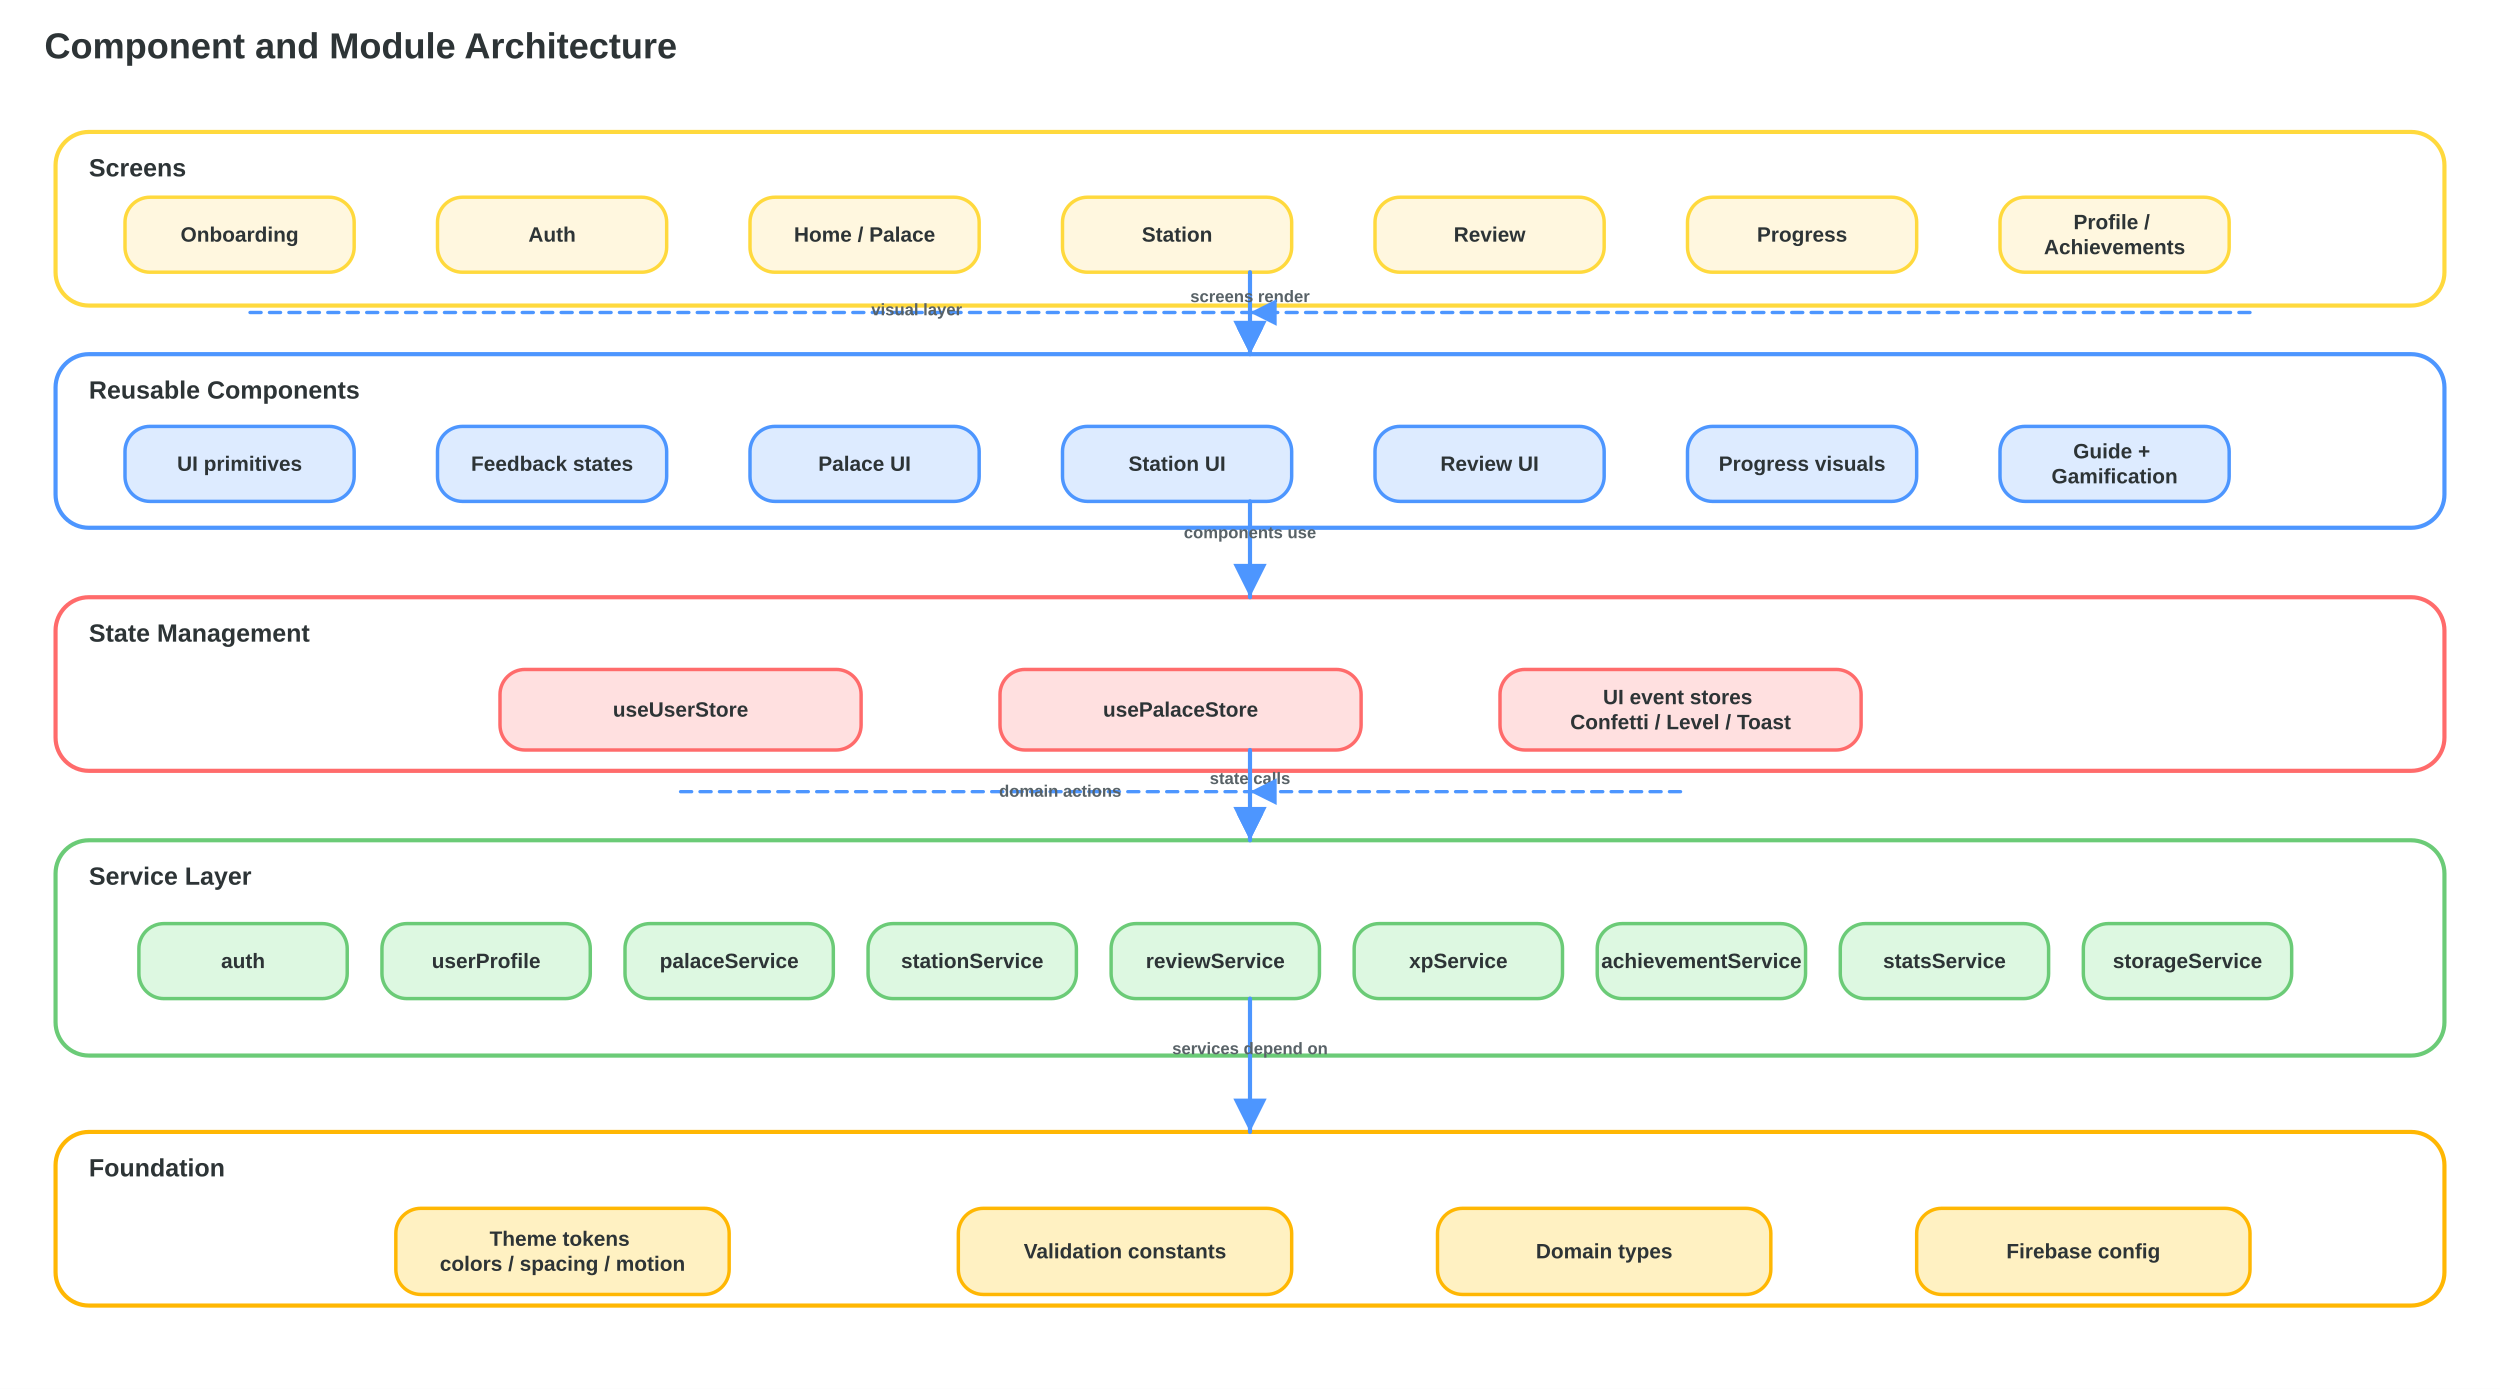
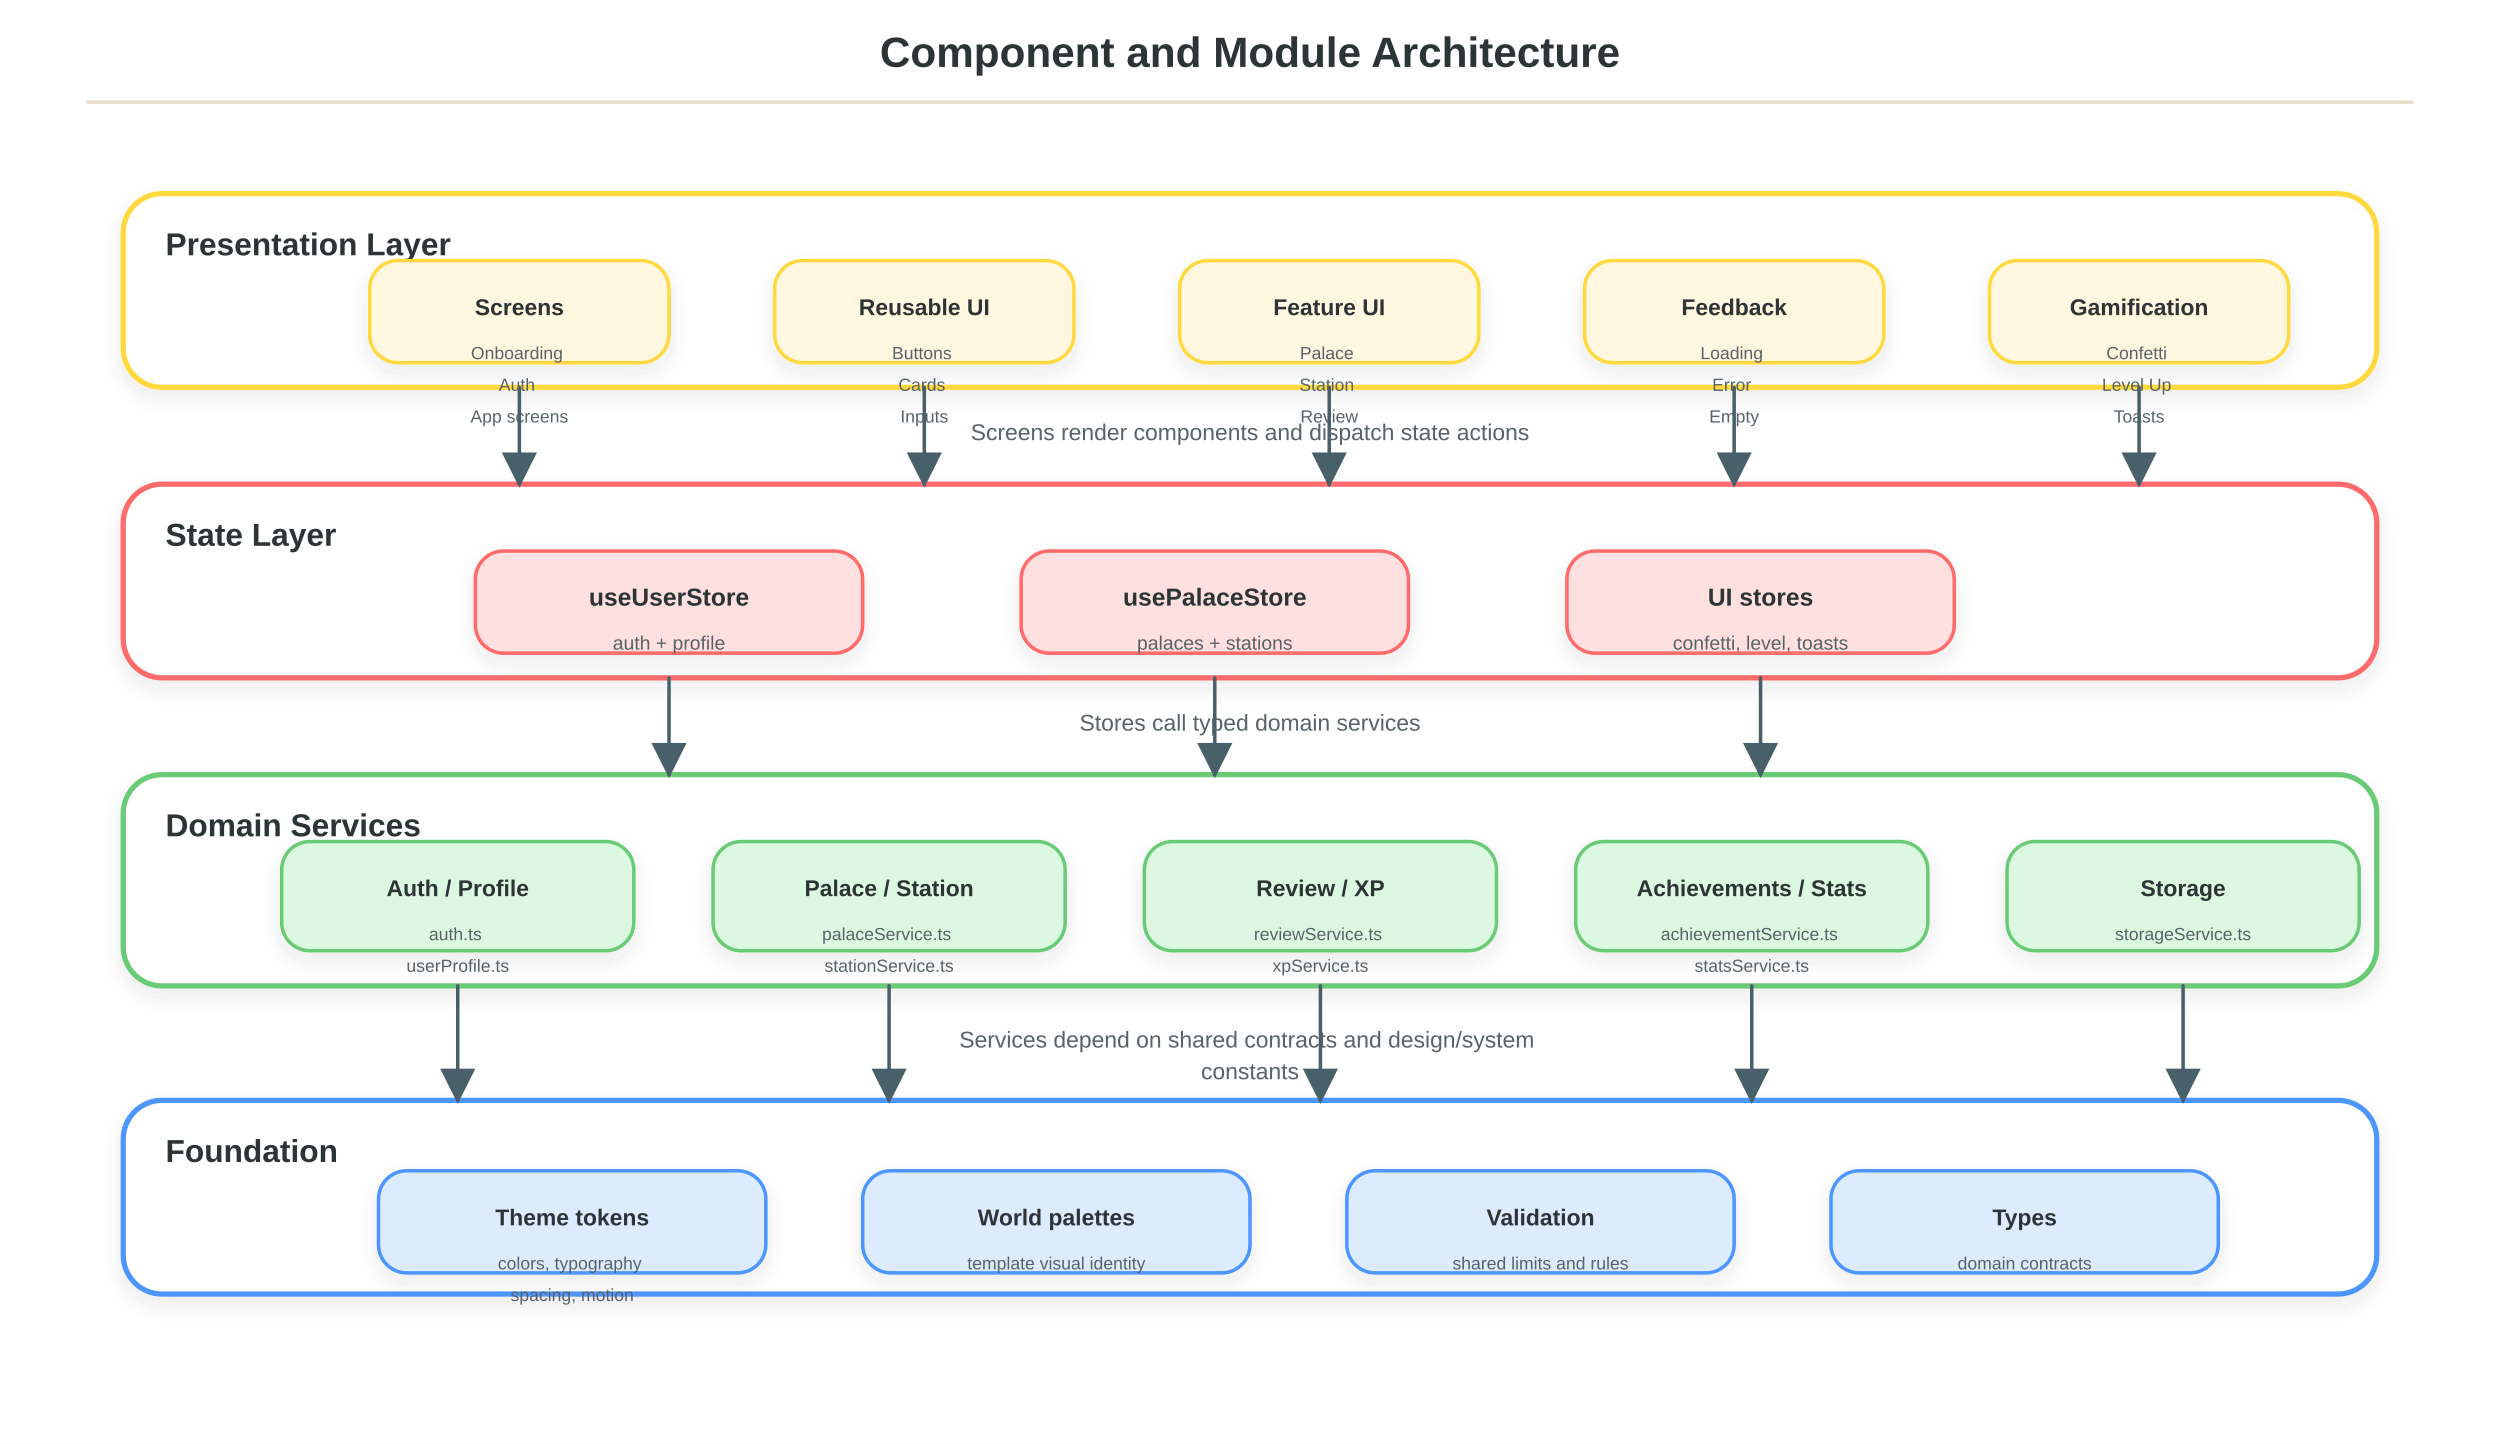
- <svg xmlns="http://www.w3.org/2000/svg" width="1800" height="1000" viewBox="0 0 1800 1000" role="img" aria-label="Component and Module Architecture">
+ <svg xmlns="http://www.w3.org/2000/svg" width="1420" height="820" viewBox="0 0 1420 820" role="img" aria-labelledby="title desc">
  <defs>
    <marker id="arrow" markerWidth="12" markerHeight="12" refX="10" refY="6" orient="auto" markerUnits="strokeWidth">
-       <path d="M2,2 L10,6 L2,10 Z" fill="#4D96FF" />
+       <path d="M 1 1 L 11 6 L 1 11 z" fill="#48606A" />
    </marker>
-     <style>
-     .title { font: 700 26px Arial, Helvetica, sans-serif; fill: #2D3436; }
-     .panel-title { font: 700 18px Arial, Helvetica, sans-serif; fill: #2D3436; }
-     .box-text { font: 600 15px Arial, Helvetica, sans-serif; fill: #2D3436; }
-     .small-text { font: 600 13px Arial, Helvetica, sans-serif; fill: #586267; }
-     .edge-label { font: 600 12px Arial, Helvetica, sans-serif; fill: #586267; }
-     .arrow { fill: none; stroke: #4D96FF; stroke-width: 3; stroke-linecap: round; stroke-linejoin: round; marker-end: url(#arrow); }
-     .arrow-soft { fill: none; stroke: #4D96FF; stroke-width: 2.4; stroke-linecap: round; stroke-linejoin: round; marker-end: url(#arrow); stroke-dasharray: 8 6; }
-     .relation { fill: none; stroke: #4D96FF; stroke-width: 2.6; stroke-linecap: round; stroke-linejoin: round; }
-   </style>
+     <marker id="arrow-blue" markerWidth="12" markerHeight="12" refX="10" refY="6" orient="auto" markerUnits="strokeWidth">
+       <path d="M 1 1 L 11 6 L 1 11 z" fill="#4D96FF" />
+     </marker>
+     <filter id="shadow" x="-20%" y="-20%" width="140%" height="140%">
+       <feDropShadow dx="0" dy="5" stdDeviation="5" flood-color="#2D3436" flood-opacity="0.10" />
+     </filter>
  </defs>
-   <rect x="0" y="0" width="1800" height="1000" fill="#FFFFFF" />
-   <text x="32" y="42" class="title" text-anchor="start">Component and Module Architecture</text>
-   <rect x="40" y="95" width="1720" height="125" rx="24" fill="#FFFFFF" stroke="#FFD93D" stroke-width="3" />
-   <text x="64" y="127" class="panel-title" text-anchor="start">Screens</text>
-   <rect x="40" y="255" width="1720" height="125" rx="24" fill="#FFFFFF" stroke="#4D96FF" stroke-width="3" />
-   <text x="64" y="287" class="panel-title" text-anchor="start">Reusable Components</text>
-   <rect x="40" y="430" width="1720" height="125" rx="24" fill="#FFFFFF" stroke="#FF6B6B" stroke-width="3" />
-   <text x="64" y="462" class="panel-title" text-anchor="start">State Management</text>
-   <rect x="40" y="605" width="1720" height="155" rx="24" fill="#FFFFFF" stroke="#6BCB77" stroke-width="3" />
-   <text x="64" y="637" class="panel-title" text-anchor="start">Service Layer</text>
-   <rect x="40" y="815" width="1720" height="125" rx="24" fill="#FFFFFF" stroke="#FFB703" stroke-width="3" />
-   <text x="64" y="847" class="panel-title" text-anchor="start">Foundation</text>
-   <rect x="90" y="142" width="165" height="54" rx="18" fill="#FFF7DF" stroke="#FFD93D" stroke-width="2.5" />
-   <text x="172.5" y="174.0" class="box-text" text-anchor="middle">
-     <tspan x="172.5" dy="0">Onboarding</tspan>
+   <rect x="0" y="0" width="1420" height="820" fill="#FFFFFF" />
+   <text x="710.0" y="38" text-anchor="middle" font-family="Arial, Helvetica, sans-serif" font-size="24" font-weight="700" fill="#2D3436">Component and Module Architecture</text>
+   <line x1="50" y1="58" x2="1370" y2="58" stroke="#E9DFC7" stroke-width="2" stroke-linecap="round" />
+   <rect x="70" y="110" width="1280" height="110" rx="22" fill="#FFFFFF" stroke="#FFD93D" stroke-width="3" filter="url(#shadow)" />
+   <text x="94" y="145" text-anchor="start" font-family="Arial, Helvetica, sans-serif" font-size="18" font-weight="700" fill="#2D3436">Presentation Layer</text>
+   <rect x="70" y="275" width="1280" height="110" rx="22" fill="#FFFFFF" stroke="#FF6B6B" stroke-width="3" filter="url(#shadow)" />
+   <text x="94" y="310" text-anchor="start" font-family="Arial, Helvetica, sans-serif" font-size="18" font-weight="700" fill="#2D3436">State Layer</text>
+   <rect x="70" y="440" width="1280" height="120" rx="22" fill="#FFFFFF" stroke="#6BCB77" stroke-width="3" filter="url(#shadow)" />
+   <text x="94" y="475" text-anchor="start" font-family="Arial, Helvetica, sans-serif" font-size="18" font-weight="700" fill="#2D3436">Domain Services</text>
+   <rect x="70" y="625" width="1280" height="110" rx="22" fill="#FFFFFF" stroke="#4D96FF" stroke-width="3" filter="url(#shadow)" />
+   <text x="94" y="660" text-anchor="start" font-family="Arial, Helvetica, sans-serif" font-size="18" font-weight="700" fill="#2D3436">Foundation</text>
+   <rect x="210" y="148" width="170" height="58" rx="16" fill="#FFF7DF" stroke="#FFD93D" stroke-width="2" filter="url(#shadow)" />
+   <text x="295.0" y="179" text-anchor="middle" font-family="Arial, Helvetica, sans-serif" font-size="13" font-weight="700" fill="#2D3436">
+     <tspan x="295.0" dy="0">Screens</tspan>
  </text>
-   <rect x="315" y="142" width="165" height="54" rx="18" fill="#FFF7DF" stroke="#FFD93D" stroke-width="2.5" />
-   <text x="397.5" y="174.0" class="box-text" text-anchor="middle">
-     <tspan x="397.5" dy="0">Auth</tspan>
+   <text x="295.0" y="204" text-anchor="middle" font-family="Arial, Helvetica, sans-serif" font-size="10" font-weight="400" fill="#586267">
+     <tspan x="295.0" dy="0">Onboarding</tspan>
+     <tspan x="295.0" dy="18">Auth</tspan>
+     <tspan x="295.0" dy="18">App screens</tspan>
  </text>
-   <rect x="540" y="142" width="165" height="54" rx="18" fill="#FFF7DF" stroke="#FFD93D" stroke-width="2.5" />
-   <text x="622.5" y="174.0" class="box-text" text-anchor="middle">
-     <tspan x="622.5" dy="0">Home / Palace</tspan>
+   <rect x="440" y="148" width="170" height="58" rx="16" fill="#FFF7DF" stroke="#FFD93D" stroke-width="2" filter="url(#shadow)" />
+   <text x="525.0" y="179" text-anchor="middle" font-family="Arial, Helvetica, sans-serif" font-size="13" font-weight="700" fill="#2D3436">
+     <tspan x="525.0" dy="0">Reusable UI</tspan>
  </text>
-   <rect x="765" y="142" width="165" height="54" rx="18" fill="#FFF7DF" stroke="#FFD93D" stroke-width="2.5" />
-   <text x="847.5" y="174.0" class="box-text" text-anchor="middle">
-     <tspan x="847.5" dy="0">Station</tspan>
+   <text x="525.0" y="204" text-anchor="middle" font-family="Arial, Helvetica, sans-serif" font-size="10" font-weight="400" fill="#586267">
+     <tspan x="525.0" dy="0">Buttons</tspan>
+     <tspan x="525.0" dy="18">Cards</tspan>
+     <tspan x="525.0" dy="18">Inputs</tspan>
  </text>
-   <rect x="990" y="142" width="165" height="54" rx="18" fill="#FFF7DF" stroke="#FFD93D" stroke-width="2.5" />
-   <text x="1072.5" y="174.0" class="box-text" text-anchor="middle">
-     <tspan x="1072.5" dy="0">Review</tspan>
+   <rect x="670" y="148" width="170" height="58" rx="16" fill="#FFF7DF" stroke="#FFD93D" stroke-width="2" filter="url(#shadow)" />
+   <text x="755.0" y="179" text-anchor="middle" font-family="Arial, Helvetica, sans-serif" font-size="13" font-weight="700" fill="#2D3436">
+     <tspan x="755.0" dy="0">Feature UI</tspan>
  </text>
-   <rect x="1215" y="142" width="165" height="54" rx="18" fill="#FFF7DF" stroke="#FFD93D" stroke-width="2.5" />
-   <text x="1297.5" y="174.0" class="box-text" text-anchor="middle">
-     <tspan x="1297.5" dy="0">Progress</tspan>
+   <text x="755.0" y="204" text-anchor="middle" font-family="Arial, Helvetica, sans-serif" font-size="10" font-weight="400" fill="#586267">
+     <tspan x="755.0" dy="0">Palace</tspan>
+     <tspan x="755.0" dy="18">Station</tspan>
+     <tspan x="755.0" dy="18">Review</tspan>
  </text>
-   <rect x="1440" y="142" width="165" height="54" rx="18" fill="#FFF7DF" stroke="#FFD93D" stroke-width="2.5" />
-   <text x="1522.5" y="165.0" class="box-text" text-anchor="middle">
-     <tspan x="1522.5" dy="0">Profile /</tspan>
-     <tspan x="1522.5" dy="18">Achievements</tspan>
+   <rect x="900" y="148" width="170" height="58" rx="16" fill="#FFF7DF" stroke="#FFD93D" stroke-width="2" filter="url(#shadow)" />
+   <text x="985.0" y="179" text-anchor="middle" font-family="Arial, Helvetica, sans-serif" font-size="13" font-weight="700" fill="#2D3436">
+     <tspan x="985.0" dy="0">Feedback</tspan>
  </text>
-   <rect x="90" y="307" width="165" height="54" rx="18" fill="#DDEBFF" stroke="#4D96FF" stroke-width="2.5" />
-   <text x="172.5" y="339.0" class="box-text" text-anchor="middle">
-     <tspan x="172.5" dy="0">UI primitives</tspan>
+   <text x="985.0" y="204" text-anchor="middle" font-family="Arial, Helvetica, sans-serif" font-size="10" font-weight="400" fill="#586267">
+     <tspan x="985.0" dy="0">Loading</tspan>
+     <tspan x="985.0" dy="18">Error</tspan>
+     <tspan x="985.0" dy="18">Empty</tspan>
  </text>
-   <rect x="315" y="307" width="165" height="54" rx="18" fill="#DDEBFF" stroke="#4D96FF" stroke-width="2.5" />
-   <text x="397.5" y="339.0" class="box-text" text-anchor="middle">
-     <tspan x="397.5" dy="0">Feedback states</tspan>
+   <rect x="1130" y="148" width="170" height="58" rx="16" fill="#FFF7DF" stroke="#FFD93D" stroke-width="2" filter="url(#shadow)" />
+   <text x="1215.0" y="179" text-anchor="middle" font-family="Arial, Helvetica, sans-serif" font-size="13" font-weight="700" fill="#2D3436">
+     <tspan x="1215.0" dy="0">Gamification</tspan>
  </text>
-   <rect x="540" y="307" width="165" height="54" rx="18" fill="#DDEBFF" stroke="#4D96FF" stroke-width="2.5" />
-   <text x="622.5" y="339.0" class="box-text" text-anchor="middle">
-     <tspan x="622.5" dy="0">Palace UI</tspan>
+   <text x="1215.0" y="204" text-anchor="middle" font-family="Arial, Helvetica, sans-serif" font-size="10" font-weight="400" fill="#586267">
+     <tspan x="1215.0" dy="0">Confetti</tspan>
+     <tspan x="1215.0" dy="18">Level Up</tspan>
+     <tspan x="1215.0" dy="18">Toasts</tspan>
  </text>
-   <rect x="765" y="307" width="165" height="54" rx="18" fill="#DDEBFF" stroke="#4D96FF" stroke-width="2.5" />
-   <text x="847.5" y="339.0" class="box-text" text-anchor="middle">
-     <tspan x="847.5" dy="0">Station UI</tspan>
+   <rect x="270" y="313" width="220" height="58" rx="16" fill="#FFE0E0" stroke="#FF6B6B" stroke-width="2" filter="url(#shadow)" />
+   <text x="380.0" y="344" text-anchor="middle" font-family="Arial, Helvetica, sans-serif" font-size="14" font-weight="700" fill="#2D3436">
+     <tspan x="380.0" dy="0">useUserStore</tspan>
  </text>
-   <rect x="990" y="307" width="165" height="54" rx="18" fill="#DDEBFF" stroke="#4D96FF" stroke-width="2.5" />
-   <text x="1072.5" y="339.0" class="box-text" text-anchor="middle">
-     <tspan x="1072.5" dy="0">Review UI</tspan>
+   <text x="380.0" y="369" text-anchor="middle" font-family="Arial, Helvetica, sans-serif" font-size="11" font-weight="400" fill="#586267">
+     <tspan x="380.0" dy="0">auth + profile</tspan>
  </text>
-   <rect x="1215" y="307" width="165" height="54" rx="18" fill="#DDEBFF" stroke="#4D96FF" stroke-width="2.5" />
-   <text x="1297.5" y="339.0" class="box-text" text-anchor="middle">
-     <tspan x="1297.5" dy="0">Progress visuals</tspan>
+   <rect x="580" y="313" width="220" height="58" rx="16" fill="#FFE0E0" stroke="#FF6B6B" stroke-width="2" filter="url(#shadow)" />
+   <text x="690.0" y="344" text-anchor="middle" font-family="Arial, Helvetica, sans-serif" font-size="14" font-weight="700" fill="#2D3436">
+     <tspan x="690.0" dy="0">usePalaceStore</tspan>
  </text>
-   <rect x="1440" y="307" width="165" height="54" rx="18" fill="#DDEBFF" stroke="#4D96FF" stroke-width="2.5" />
-   <text x="1522.5" y="330.0" class="box-text" text-anchor="middle">
-     <tspan x="1522.5" dy="0">Guide +</tspan>
-     <tspan x="1522.5" dy="18">Gamification</tspan>
+   <text x="690.0" y="369" text-anchor="middle" font-family="Arial, Helvetica, sans-serif" font-size="11" font-weight="400" fill="#586267">
+     <tspan x="690.0" dy="0">palaces + stations</tspan>
  </text>
-   <rect x="360" y="482" width="260" height="58" rx="18" fill="#FFE0E0" stroke="#FF6B6B" stroke-width="2.5" />
-   <text x="490.0" y="516.0" class="box-text" text-anchor="middle">
-     <tspan x="490.0" dy="0">useUserStore</tspan>
+   <rect x="890" y="313" width="220" height="58" rx="16" fill="#FFE0E0" stroke="#FF6B6B" stroke-width="2" filter="url(#shadow)" />
+   <text x="1000.0" y="344" text-anchor="middle" font-family="Arial, Helvetica, sans-serif" font-size="14" font-weight="700" fill="#2D3436">
+     <tspan x="1000.0" dy="0">UI stores</tspan>
  </text>
-   <rect x="720" y="482" width="260" height="58" rx="18" fill="#FFE0E0" stroke="#FF6B6B" stroke-width="2.5" />
-   <text x="850.0" y="516.0" class="box-text" text-anchor="middle">
-     <tspan x="850.0" dy="0">usePalaceStore</tspan>
+   <text x="1000.0" y="369" text-anchor="middle" font-family="Arial, Helvetica, sans-serif" font-size="11" font-weight="400" fill="#586267">
+     <tspan x="1000.0" dy="0">confetti, level, toasts</tspan>
  </text>
-   <rect x="1080" y="482" width="260" height="58" rx="18" fill="#FFE0E0" stroke="#FF6B6B" stroke-width="2.5" />
-   <text x="1210.0" y="507.0" class="box-text" text-anchor="middle">
-     <tspan x="1210.0" dy="0">UI event stores</tspan>
-     <tspan x="1210.0" dy="18">Confetti / Level / Toast</tspan>
+   <rect x="160" y="478" width="200" height="62" rx="16" fill="#DDF8E1" stroke="#6BCB77" stroke-width="2" filter="url(#shadow)" />
+   <text x="260.0" y="509" text-anchor="middle" font-family="Arial, Helvetica, sans-serif" font-size="13" font-weight="700" fill="#2D3436">
+     <tspan x="260.0" dy="0">Auth / Profile</tspan>
  </text>
-   <rect x="100" y="665" width="150" height="54" rx="18" fill="#DDF8E1" stroke="#6BCB77" stroke-width="2.5" />
-   <text x="175.0" y="697.0" class="box-text" text-anchor="middle">
-     <tspan x="175.0" dy="0">auth</tspan>
+   <text x="260.0" y="534" text-anchor="middle" font-family="Arial, Helvetica, sans-serif" font-size="10" font-weight="400" fill="#586267">
+     <tspan x="260.0" dy="0">auth.ts</tspan>
+     <tspan x="260.0" dy="18">userProfile.ts</tspan>
  </text>
-   <rect x="275" y="665" width="150" height="54" rx="18" fill="#DDF8E1" stroke="#6BCB77" stroke-width="2.5" />
-   <text x="350.0" y="697.0" class="box-text" text-anchor="middle">
-     <tspan x="350.0" dy="0">userProfile</tspan>
+   <rect x="405" y="478" width="200" height="62" rx="16" fill="#DDF8E1" stroke="#6BCB77" stroke-width="2" filter="url(#shadow)" />
+   <text x="505.0" y="509" text-anchor="middle" font-family="Arial, Helvetica, sans-serif" font-size="13" font-weight="700" fill="#2D3436">
+     <tspan x="505.0" dy="0">Palace / Station</tspan>
  </text>
-   <rect x="450" y="665" width="150" height="54" rx="18" fill="#DDF8E1" stroke="#6BCB77" stroke-width="2.5" />
-   <text x="525.0" y="697.0" class="box-text" text-anchor="middle">
-     <tspan x="525.0" dy="0">palaceService</tspan>
+   <text x="505.0" y="534" text-anchor="middle" font-family="Arial, Helvetica, sans-serif" font-size="10" font-weight="400" fill="#586267">
+     <tspan x="505.0" dy="0">palaceService.ts</tspan>
+     <tspan x="505.0" dy="18">stationService.ts</tspan>
  </text>
-   <rect x="625" y="665" width="150" height="54" rx="18" fill="#DDF8E1" stroke="#6BCB77" stroke-width="2.5" />
-   <text x="700.0" y="697.0" class="box-text" text-anchor="middle">
-     <tspan x="700.0" dy="0">stationService</tspan>
+   <rect x="650" y="478" width="200" height="62" rx="16" fill="#DDF8E1" stroke="#6BCB77" stroke-width="2" filter="url(#shadow)" />
+   <text x="750.0" y="509" text-anchor="middle" font-family="Arial, Helvetica, sans-serif" font-size="13" font-weight="700" fill="#2D3436">
+     <tspan x="750.0" dy="0">Review / XP</tspan>
  </text>
-   <rect x="800" y="665" width="150" height="54" rx="18" fill="#DDF8E1" stroke="#6BCB77" stroke-width="2.5" />
-   <text x="875.0" y="697.0" class="box-text" text-anchor="middle">
-     <tspan x="875.0" dy="0">reviewService</tspan>
+   <text x="750.0" y="534" text-anchor="middle" font-family="Arial, Helvetica, sans-serif" font-size="10" font-weight="400" fill="#586267">
+     <tspan x="750.0" dy="0">reviewService.ts</tspan>
+     <tspan x="750.0" dy="18">xpService.ts</tspan>
  </text>
-   <rect x="975" y="665" width="150" height="54" rx="18" fill="#DDF8E1" stroke="#6BCB77" stroke-width="2.5" />
-   <text x="1050.0" y="697.0" class="box-text" text-anchor="middle">
-     <tspan x="1050.0" dy="0">xpService</tspan>
+   <rect x="895" y="478" width="200" height="62" rx="16" fill="#DDF8E1" stroke="#6BCB77" stroke-width="2" filter="url(#shadow)" />
+   <text x="995.0" y="509" text-anchor="middle" font-family="Arial, Helvetica, sans-serif" font-size="13" font-weight="700" fill="#2D3436">
+     <tspan x="995.0" dy="0">Achievements / Stats</tspan>
  </text>
-   <rect x="1150" y="665" width="150" height="54" rx="18" fill="#DDF8E1" stroke="#6BCB77" stroke-width="2.5" />
-   <text x="1225.0" y="697.0" class="box-text" text-anchor="middle">
-     <tspan x="1225.0" dy="0">achievementService</tspan>
+   <text x="995.0" y="534" text-anchor="middle" font-family="Arial, Helvetica, sans-serif" font-size="10" font-weight="400" fill="#586267">
+     <tspan x="995.0" dy="0">achievementService.ts</tspan>
+     <tspan x="995.0" dy="18">statsService.ts</tspan>
  </text>
-   <rect x="1325" y="665" width="150" height="54" rx="18" fill="#DDF8E1" stroke="#6BCB77" stroke-width="2.5" />
-   <text x="1400.0" y="697.0" class="box-text" text-anchor="middle">
-     <tspan x="1400.0" dy="0">statsService</tspan>
+   <rect x="1140" y="478" width="200" height="62" rx="16" fill="#DDF8E1" stroke="#6BCB77" stroke-width="2" filter="url(#shadow)" />
+   <text x="1240.0" y="509" text-anchor="middle" font-family="Arial, Helvetica, sans-serif" font-size="13" font-weight="700" fill="#2D3436">
+     <tspan x="1240.0" dy="0">Storage</tspan>
  </text>
-   <rect x="1500" y="665" width="150" height="54" rx="18" fill="#DDF8E1" stroke="#6BCB77" stroke-width="2.5" />
-   <text x="1575.0" y="697.0" class="box-text" text-anchor="middle">
-     <tspan x="1575.0" dy="0">storageService</tspan>
+   <text x="1240.0" y="534" text-anchor="middle" font-family="Arial, Helvetica, sans-serif" font-size="10" font-weight="400" fill="#586267">
+     <tspan x="1240.0" dy="0">storageService.ts</tspan>
  </text>
-   <rect x="285" y="870" width="240" height="62" rx="18" fill="#FFF1C2" stroke="#FFB703" stroke-width="2.5" />
-   <text x="405.0" y="897.0" class="box-text" text-anchor="middle">
-     <tspan x="405.0" dy="0">Theme tokens</tspan>
-     <tspan x="405.0" dy="18">colors / spacing / motion</tspan>
+   <rect x="215" y="665" width="220" height="58" rx="16" fill="#DDEBFF" stroke="#4D96FF" stroke-width="2" filter="url(#shadow)" />
+   <text x="325.0" y="696" text-anchor="middle" font-family="Arial, Helvetica, sans-serif" font-size="13" font-weight="700" fill="#2D3436">
+     <tspan x="325.0" dy="0">Theme tokens</tspan>
  </text>
-   <rect x="690" y="870" width="240" height="62" rx="18" fill="#FFF1C2" stroke="#FFB703" stroke-width="2.5" />
-   <text x="810.0" y="906.0" class="box-text" text-anchor="middle">
-     <tspan x="810.0" dy="0">Validation constants</tspan>
+   <text x="325.0" y="721" text-anchor="middle" font-family="Arial, Helvetica, sans-serif" font-size="10" font-weight="400" fill="#586267">
+     <tspan x="325.0" dy="0">colors, typography</tspan>
+     <tspan x="325.0" dy="18">spacing, motion</tspan>
  </text>
-   <rect x="1035" y="870" width="240" height="62" rx="18" fill="#FFF1C2" stroke="#FFB703" stroke-width="2.5" />
-   <text x="1155.0" y="906.0" class="box-text" text-anchor="middle">
-     <tspan x="1155.0" dy="0">Domain types</tspan>
+   <rect x="490" y="665" width="220" height="58" rx="16" fill="#DDEBFF" stroke="#4D96FF" stroke-width="2" filter="url(#shadow)" />
+   <text x="600.0" y="696" text-anchor="middle" font-family="Arial, Helvetica, sans-serif" font-size="13" font-weight="700" fill="#2D3436">
+     <tspan x="600.0" dy="0">World palettes</tspan>
  </text>
-   <rect x="1380" y="870" width="240" height="62" rx="18" fill="#FFF1C2" stroke="#FFB703" stroke-width="2.5" />
-   <text x="1500.0" y="906.0" class="box-text" text-anchor="middle">
-     <tspan x="1500.0" dy="0">Firebase config</tspan>
+   <text x="600.0" y="721" text-anchor="middle" font-family="Arial, Helvetica, sans-serif" font-size="10" font-weight="400" fill="#586267">
+     <tspan x="600.0" dy="0">template visual identity</tspan>
  </text>
-   <path class="arrow" d="M 900 196 L 900 255" />
-   <text x="900.0" y="217.5" class="edge-label" text-anchor="middle">screens render</text>
-   <path class="arrow" d="M 900 361 L 900 430" />
-   <text x="900.0" y="387.5" class="edge-label" text-anchor="middle">components use</text>
-   <path class="arrow" d="M 900 540 L 900 605" />
-   <text x="900.0" y="564.5" class="edge-label" text-anchor="middle">state calls</text>
-   <path class="arrow" d="M 900 719 L 900 815" />
-   <text x="900.0" y="759.0" class="edge-label" text-anchor="middle">services depend on</text>
-   <path class="arrow-soft" d="M 180 225 L 900 225 L 900 255" />
-   <text x="660.0" y="227.0" class="edge-label" text-anchor="middle">visual layer</text>
-   <path class="arrow-soft" d="M 1620 225 L 900 225" />
-   <path class="arrow-soft" d="M 490 570 L 900 570 L 900 605" />
-   <text x="763.333" y="573.667" class="edge-label" text-anchor="middle">domain actions</text>
-   <path class="arrow-soft" d="M 1210 570 L 900 570" />
+   <rect x="765" y="665" width="220" height="58" rx="16" fill="#DDEBFF" stroke="#4D96FF" stroke-width="2" filter="url(#shadow)" />
+   <text x="875.0" y="696" text-anchor="middle" font-family="Arial, Helvetica, sans-serif" font-size="13" font-weight="700" fill="#2D3436">
+     <tspan x="875.0" dy="0">Validation</tspan>
+   </text>
+   <text x="875.0" y="721" text-anchor="middle" font-family="Arial, Helvetica, sans-serif" font-size="10" font-weight="400" fill="#586267">
+     <tspan x="875.0" dy="0">shared limits and rules</tspan>
+   </text>
+   <rect x="1040" y="665" width="220" height="58" rx="16" fill="#DDEBFF" stroke="#4D96FF" stroke-width="2" filter="url(#shadow)" />
+   <text x="1150.0" y="696" text-anchor="middle" font-family="Arial, Helvetica, sans-serif" font-size="13" font-weight="700" fill="#2D3436">
+     <tspan x="1150.0" dy="0">Types</tspan>
+   </text>
+   <text x="1150.0" y="721" text-anchor="middle" font-family="Arial, Helvetica, sans-serif" font-size="10" font-weight="400" fill="#586267">
+     <tspan x="1150.0" dy="0">domain contracts</tspan>
+   </text>
+   <line x1="295" y1="220" x2="295" y2="275" stroke="#48606A" stroke-width="2" stroke-linecap="round" marker-end="url(#arrow)" />
+   <line x1="525" y1="220" x2="525" y2="275" stroke="#48606A" stroke-width="2" stroke-linecap="round" marker-end="url(#arrow)" />
+   <line x1="755" y1="220" x2="755" y2="275" stroke="#48606A" stroke-width="2" stroke-linecap="round" marker-end="url(#arrow)" />
+   <line x1="985" y1="220" x2="985" y2="275" stroke="#48606A" stroke-width="2" stroke-linecap="round" marker-end="url(#arrow)" />
+   <line x1="1215" y1="220" x2="1215" y2="275" stroke="#48606A" stroke-width="2" stroke-linecap="round" marker-end="url(#arrow)" />
+   <line x1="380" y1="385" x2="380" y2="440" stroke="#48606A" stroke-width="2" stroke-linecap="round" marker-end="url(#arrow)" />
+   <line x1="690" y1="385" x2="690" y2="440" stroke="#48606A" stroke-width="2" stroke-linecap="round" marker-end="url(#arrow)" />
+   <line x1="1000" y1="385" x2="1000" y2="440" stroke="#48606A" stroke-width="2" stroke-linecap="round" marker-end="url(#arrow)" />
+   <line x1="260" y1="560" x2="260" y2="625" stroke="#48606A" stroke-width="2" stroke-linecap="round" marker-end="url(#arrow)" />
+   <line x1="505" y1="560" x2="505" y2="625" stroke="#48606A" stroke-width="2" stroke-linecap="round" marker-end="url(#arrow)" />
+   <line x1="750" y1="560" x2="750" y2="625" stroke="#48606A" stroke-width="2" stroke-linecap="round" marker-end="url(#arrow)" />
+   <line x1="995" y1="560" x2="995" y2="625" stroke="#48606A" stroke-width="2" stroke-linecap="round" marker-end="url(#arrow)" />
+   <line x1="1240" y1="560" x2="1240" y2="625" stroke="#48606A" stroke-width="2" stroke-linecap="round" marker-end="url(#arrow)" />
+   <text x="710" y="250" text-anchor="middle" font-family="Arial, Helvetica, sans-serif" font-size="13" font-weight="400" fill="#586267">
+     <tspan x="710" dy="0">Screens render components and dispatch state actions</tspan>
+   </text>
+   <text x="710" y="415" text-anchor="middle" font-family="Arial, Helvetica, sans-serif" font-size="13" font-weight="400" fill="#586267">
+     <tspan x="710" dy="0">Stores call typed domain services</tspan>
+   </text>
+   <text x="710" y="595" text-anchor="middle" font-family="Arial, Helvetica, sans-serif" font-size="13" font-weight="400" fill="#586267">
+     <tspan x="710" dy="0">Services depend on shared contracts and design/system</tspan>
+     <tspan x="710" dy="18">constants</tspan>
+   </text>
</svg>
